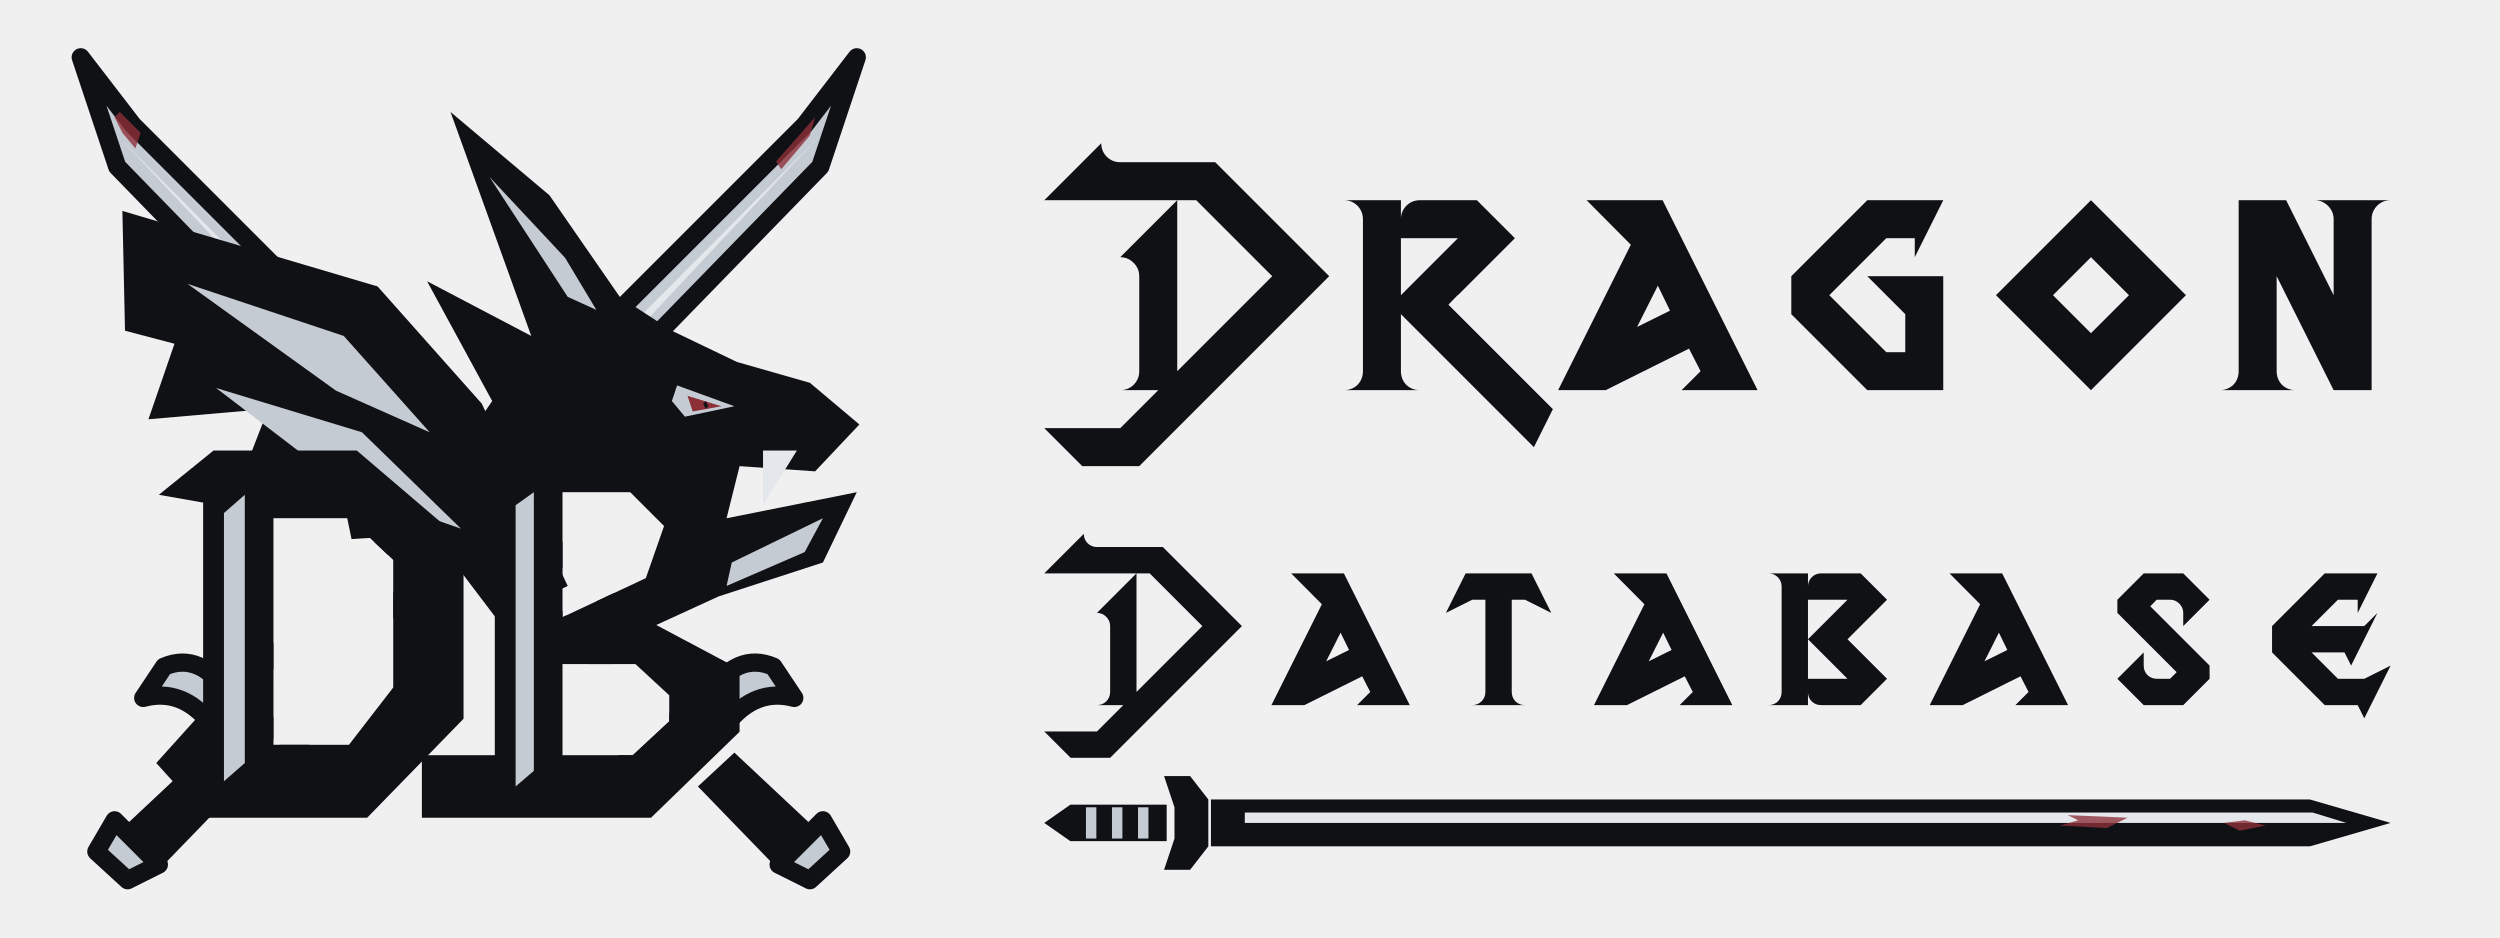
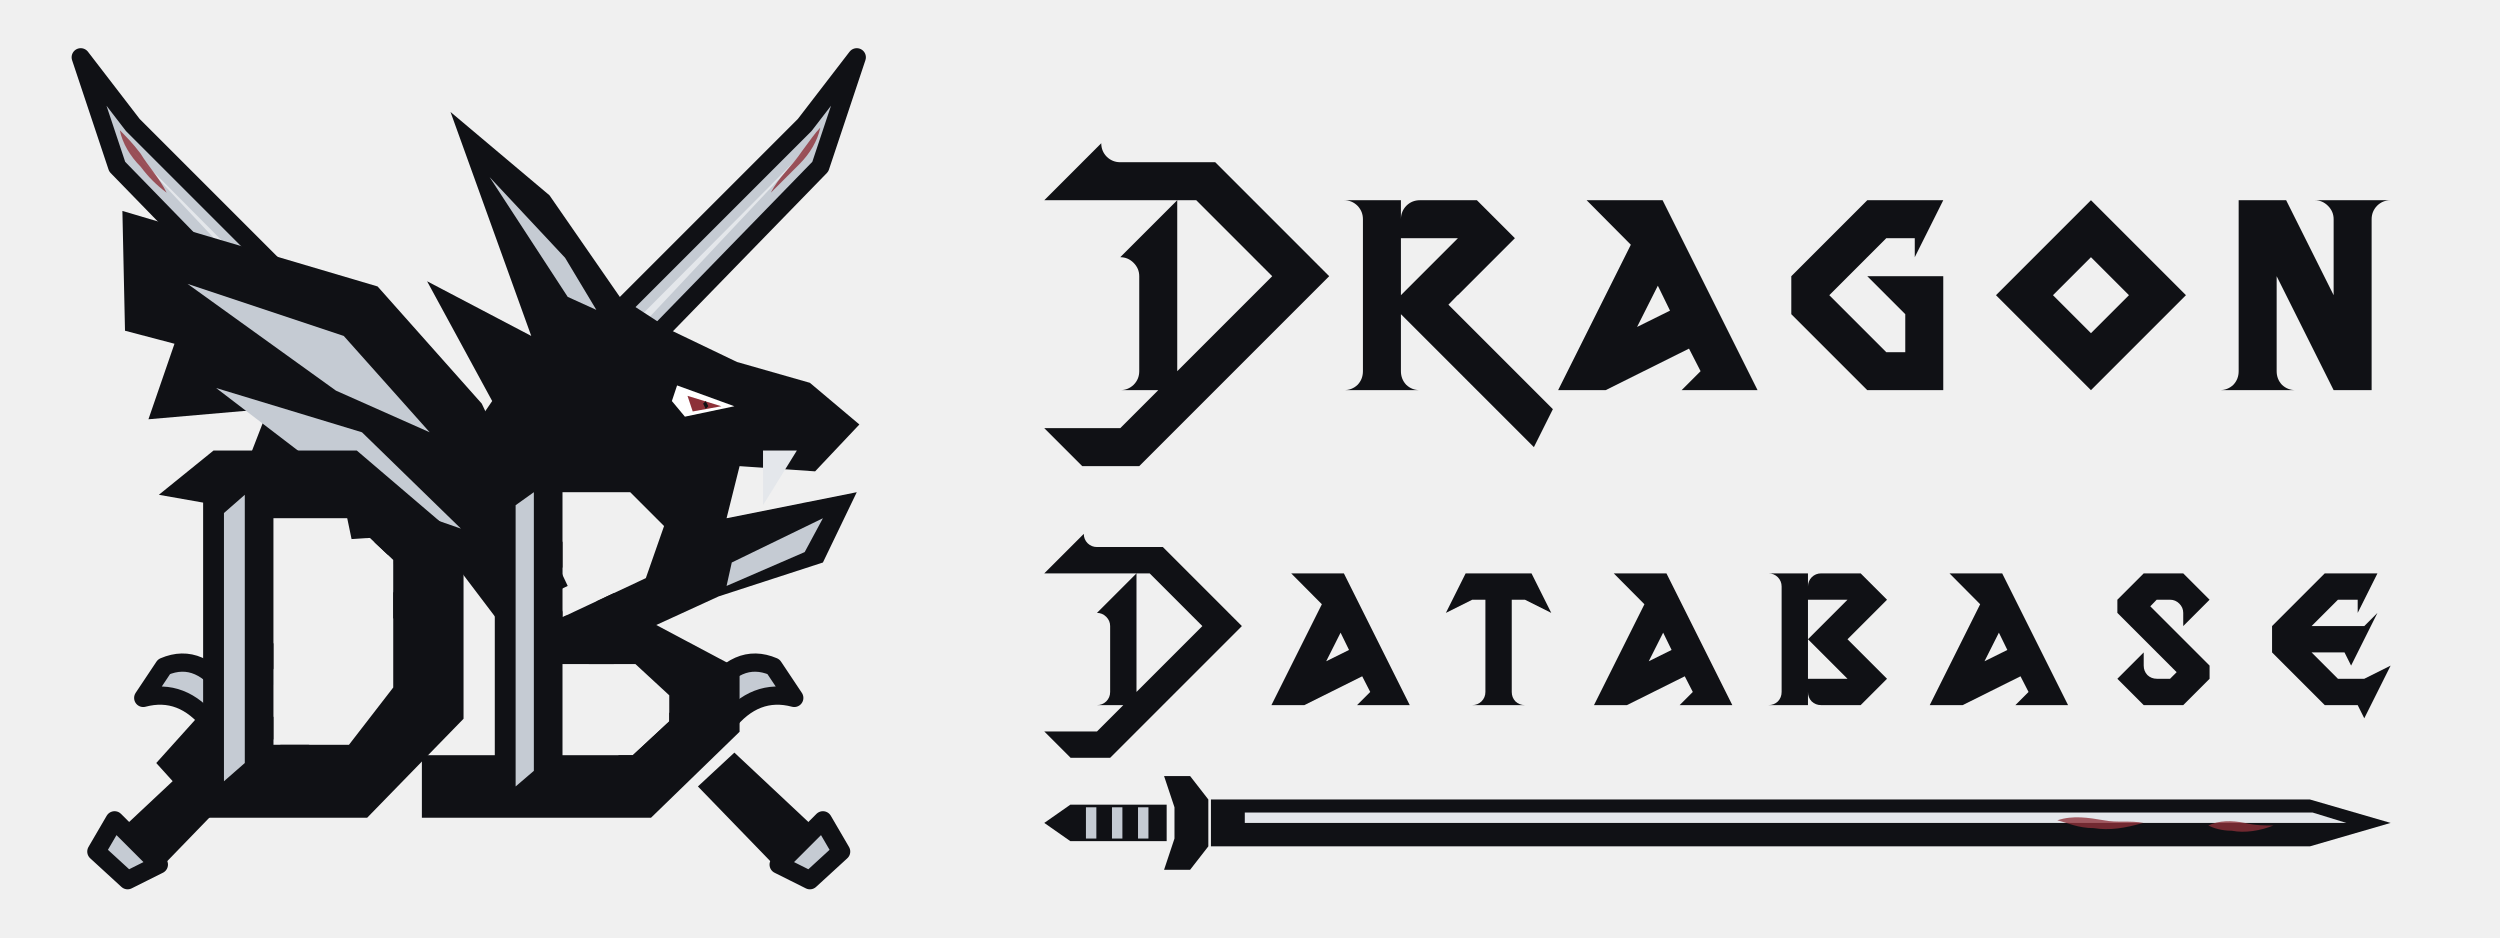
<svg xmlns="http://www.w3.org/2000/svg" viewBox="0 0 960 360" role="img" aria-labelledby="01-db-swordslapper-classic-title 01-db-swordslapper-classic-description">
  <defs>
    <linearGradient id="01-db-swordslapper-classic-silver-background" x1="0" y1="0" x2="0.85" y2="1">
      <stop offset="0" stop-color="#B9C1CC" />
      <stop offset="0.5" stop-color="#E4E7EB" />
      <stop offset="1" stop-color="#C5CBD3" />
    </linearGradient>
  </defs>
  <g aria-label="Dragon Database Swordmaw Hybrid logo" transform="translate(0 0) scale(1)" opacity="1">
    <g id="01-db-swordslapper-classic-logo-1-db-swordmaw-hybrid-mark" class="01-db-swordslapper-classic-logo-1-db-swordmaw-hybrid-mark">
      <defs>
        <mask x="0" y="0" width="360" height="360" id="01-db-swordslapper-classic-logo-1-db-swordmaw-hybrid-counter-mask" maskUnits="userSpaceOnUse">
          <rect x="0" y="0" width="360" height="360" fill="#FFFFFF" />
          <path fill="#000000" d="M105 199 L134 199 L151 215 L151 264 L134 286 L105 286 Z M216 189 L242 189 L255 202 L248 222 L216 237 Z M216 255 L244 255 L257 267 L257 277 L243 290 L216 290 Z" />
        </mask>
      </defs>
      <g fill="#C5CBD3" stroke="#101115" stroke-width="7" stroke-linejoin="round" id="01-db-swordslapper-classic-logo-1-db-swordmaw-hybrid-crossed-swords" class="01-db-swordslapper-classic-logo-1-db-swordmaw-hybrid-crossed-swords" mask="url(#01-db-swordslapper-classic-logo-1-db-swordmaw-hybrid-counter-mask)">
        <path id="01-db-swordslapper-classic-logo-1-db-swordmaw-hybrid-right-pointing-blade" class="db-swordmaw-hybrid-sword-blade" d="M84 273 L309 48 L329 22 L315 64 L99 286 Z" />
        <path id="01-db-swordslapper-classic-logo-1-db-swordmaw-hybrid-left-pointing-blade" class="db-swordmaw-hybrid-sword-blade" d="M276 273 L51 48 L31 22 L45 64 L261 286 Z" />
        <path fill="#E4E7EB" stroke="none" id="01-db-swordslapper-classic-logo-1-db-swordmaw-hybrid-right-blade-fuller" class="db-swordmaw-hybrid-blade-fuller" d="M97 271 L313 54 L100 281 Z" />
-         <path id="01-db-swordslapper-classic-logo-1-db-swordmaw-hybrid-right-blade-blood-smear" class="dragon-sword-blood-smear" fill="#8d3038" stroke="none" opacity=".8" d="M298 62L313 45L311 52L300 65Z" />
+         <path id="01-db-swordslapper-classic-logo-1-db-swordmaw-hybrid-right-blade-blood-smear" class="dragon-sword-blood-smear" fill="#8d3038" stroke="none" opacity=".8" d="M315 49C314 54 311 59 307 63C303 67 299 71 296 74C299 68 304 64 308 58C311 54 313 51 315 49Z" />
        <path fill="#E4E7EB" stroke="none" id="01-db-swordslapper-classic-logo-1-db-swordmaw-hybrid-left-blade-fuller" class="db-swordmaw-hybrid-blade-fuller" d="M263 271 L47 54 L260 281 Z" />
-         <path id="01-db-swordslapper-classic-logo-1-db-swordmaw-hybrid-left-blade-blood-smear" class="dragon-sword-blood-smear" fill="#8d3038" stroke="none" opacity=".8" d="M46 43L54 51L52 57L47 51L44 45Z" />
+         <path id="01-db-swordslapper-classic-logo-1-db-swordmaw-hybrid-left-blade-blood-smear" class="dragon-sword-blood-smear" fill="#8d3038" stroke="none" opacity=".8" d="M46 50C47 55 50 60 54 64C57 68 60 71 64 74C61 68 57 64 54 59C51 55 48 52 46 50Z" />
        <path fill="#101115" stroke="none" id="01-db-swordslapper-classic-logo-1-db-swordmaw-hybrid-left-sword-grip" class="db-swordmaw-hybrid-sword-grip" d="M78 289 L92 302 L61 334 L46 319 Z" />
        <path fill="#101115" stroke="none" id="01-db-swordslapper-classic-logo-1-db-swordmaw-hybrid-right-sword-grip" class="db-swordmaw-hybrid-sword-grip" d="M282 289 L268 302 L299 334 L314 319 Z" />
        <path id="01-db-swordslapper-classic-logo-1-db-swordmaw-hybrid-left-crossguard" class="db-swordmaw-hybrid-sword-crossguard" d="M63 256q14-6 25 11l27 20 9 10-9 10-13-16-21-13q-11-14-26-10Z" />
        <path id="01-db-swordslapper-classic-logo-1-db-swordmaw-hybrid-right-crossguard" class="db-swordmaw-hybrid-sword-crossguard" d="M297 256q-14-6-25 11l-27 20-9 10 9 10 13-16 21-13q11-14 26-10Z" />
        <path id="01-db-swordslapper-classic-logo-1-db-swordmaw-hybrid-left-pommel" class="db-swordmaw-hybrid-sword-pommel" d="M44 315 L61 332 L49 338 L37 327 Z" />
        <path id="01-db-swordslapper-classic-logo-1-db-swordmaw-hybrid-right-pommel" class="db-swordmaw-hybrid-sword-pommel" d="M316 315 L299 332 L311 338 L323 327 Z" />
      </g>
      <path fill="#101115" id="01-db-swordslapper-classic-logo-1-db-swordmaw-hybrid-swept-wing" class="01-db-swordslapper-classic-logo-1-db-swordmaw-hybrid-swept-wing" d="M47 81 L145 110 L185 155 L218 225 L191 238 L166 205 L135 207 L130 183 L91 188 L103 157 L57 161 L67 132 L48 127 Z" />
      <path fill="#C5CBD3" id="01-db-swordslapper-classic-logo-1-db-swordmaw-hybrid-wing-membranes" class="01-db-swordslapper-classic-logo-1-db-swordmaw-hybrid-wing-membranes" d="M72 109 L132 129 L165 166 L129 150 Z M83 149 L139 166 L177 203 L134 188 Z" />
      <path fill="#101115" fill-rule="evenodd" id="01-db-swordslapper-classic-logo-1-db-swordmaw-hybrid-letter-d" class="01-db-swordslapper-classic-logo-1-db-swordmaw-hybrid-letter-d" d="M61 190 L82 173 L137 173 L178 208 L178 276 L141 314 L79 314 L60 293 L78 273 L78 193 Z M105 199 L134 199 L151 215 L151 264 L134 286 L105 286 Z" />
      <path fill="#101115" fill-rule="evenodd" id="01-db-swordslapper-classic-logo-1-db-swordmaw-hybrid-dragon-letter-b" class="01-db-swordslapper-classic-logo-1-db-swordmaw-hybrid-dragon-letter-b" d="M176 173 L189 154 L164 108 L204 129 L173 43 L211 75 L238 114 L258 127 L283 139 L311 147 L330 163 L313 181 L284 179 L279 199 L329 189 L316 216 L276 229 L252 240 L284 257 L284 281 L250 314 L162 314 L162 290 L190 290 L190 193 Z M216 189 L242 189 L255 202 L248 222 L216 237 Z M216 255 L244 255 L257 267 L257 277 L243 290 L216 290 Z" />
      <path fill="#C5CBD3" id="01-db-swordslapper-classic-logo-1-db-swordmaw-hybrid-d-stem-facet" class="db-swordmaw-hybrid-letter-facet" d="M86 197 L94 190 L94 293 L86 300 Z" />
      <path fill="#C5CBD3" id="01-db-swordslapper-classic-logo-1-db-swordmaw-hybrid-b-stem-facet" class="db-swordmaw-hybrid-letter-facet" d="M198 194 L205 189 L205 296 L198 302 Z" />
      <path fill="#C5CBD3" id="01-db-swordslapper-classic-logo-1-db-swordmaw-hybrid-long-horn-facet" class="01-db-swordslapper-classic-logo-1-db-swordmaw-hybrid-long-horn-facet" d="M188 68 L217 99 L229 119 L218 114 Z" />
      <g id="01-db-swordslapper-classic-logo-1-db-swordmaw-hybrid-dragon-eye" class="dragon-logo-eye">
-         <path id="01-db-swordslapper-classic-logo-1-db-swordmaw-hybrid-dragon-eye-socket" class="dragon-logo-eye-socket" fill="#C5CBD3" d="M260 148L282 156L263 160L258 154Z" />
+         <path id="01-db-swordslapper-classic-logo-1-db-swordmaw-hybrid-dragon-eye-socket" class="dragon-logo-eye-socket" fill="#FFFFFF" d="M260 148L282 156L263 160L258 154Z" />
        <path id="01-db-swordslapper-classic-logo-1-db-swordmaw-hybrid-dragon-eye-red" class="dragon-logo-eye-red" fill="#8d3038" d="M264 152L277 156L266 158Z" />
        <path id="01-db-swordslapper-classic-logo-1-db-swordmaw-hybrid-dragon-eye-pupil" class="dragon-logo-eye-pupil" fill="#101115" d="M271 154L272 156L271 157L270 155Z" />
      </g>
      <path fill="#E4E7EB" id="01-db-swordslapper-classic-logo-1-db-swordmaw-hybrid-long-fang" class="01-db-swordslapper-classic-logo-1-db-swordmaw-hybrid-long-fang" d="M293 173 L306 173 L293 194 Z" />
      <path fill="#C5CBD3" id="01-db-swordslapper-classic-logo-1-db-swordmaw-hybrid-broad-jaw-facet" class="01-db-swordslapper-classic-logo-1-db-swordmaw-hybrid-broad-jaw-facet" d="M281 216 L316 199 L309 212 L279 225 Z" />
    </g>
  </g>
  <g id="01-db-swordslapper-classic-word-2" role="img" aria-label="Dragon" data-font="DragonSlapper" data-license="https://creativecommons.org/licenses/by-sa/3.0/" data-ink-left="401" data-ink-right="918" fill="#101115" transform="translate(430.1765 149.8235) scale(0.1139706 -0.1139706)">
    <g id="01-db-swordslapper-classic-word-2-letter-0" transform="translate(0 0)">
      <path d="M-128 -256 -256 -128H0L128 0H0Q26 0 45 18Q64 37 64 64V384Q64 410 45 429Q26 448 0 448L192 640V64L512 384L256 640H-256L-64 832Q-64 805 -45 786Q-26 768 0 768H320L704 384L64 -256Z" />
    </g>
    <g id="01-db-swordslapper-classic-word-2-letter-1" transform="translate(817.6516 0)">
      <path d="M128 320 320 512H128ZM576 -192 128 256V64Q128 37 146 18Q165 0 192 0H-64Q-37 0 -18 18Q0 37 0 64V576Q0 602 -18 621Q-37 640 -64 640H128V576Q128 602 146 621Q165 640 192 640H384L512 512L320 320H319L288 288L640 -64Z" />
    </g>
    <g id="01-db-swordslapper-classic-word-2-letter-2" transform="translate(1571.303 0)">
      <path d="M170 213 281 268 240 352ZM-96 0 149 490 0 640H256L576 0H320L384 64L345 140L64 0Z" />
    </g>
    <g id="01-db-swordslapper-classic-word-2-letter-3" transform="translate(2260.955 0)">
      <path d="M256 0 0 256V384L256 640H512L416 448V512H320L128 320L320 128H384V256L256 384H512V0Z" />
    </g>
    <g id="01-db-swordslapper-classic-word-2-letter-4" transform="translate(3014.606 0)">
      <path d="M256 192 384 320 256 448 128 320ZM256 0 -64 320 256 640 576 320Z" />
    </g>
    <g id="01-db-swordslapper-classic-word-2-letter-5" transform="translate(3768.258 0)">
      <path d="M-64 0Q-37 0 -18 18Q0 37 0 64V640H160L320 320V576Q320 602 301 621Q282 640 256 640H512Q485 640 466 621Q448 602 448 576V0H320L128 384V64Q128 37 146 18Q165 0 192 0Z" />
    </g>
  </g>
  <g id="01-db-swordslapper-classic-word-3" role="img" aria-label="Database" data-font="DragonSlapper" data-license="https://creativecommons.org/licenses/by-sa/3.0/" data-ink-left="401" data-ink-right="918" fill="#101115" transform="translate(421.2353 270.7647) scale(0.07904412 -0.07904412)">
    <g id="01-db-swordslapper-classic-word-3-letter-0" transform="translate(0 0)">
      <path d="M-128 -256 -256 -128H0L128 0H0Q26 0 45 18Q64 37 64 64V384Q64 410 45 429Q26 448 0 448L192 640V64L512 384L256 640H-256L-64 832Q-64 805 -45 786Q-26 768 0 768H320L704 384L64 -256Z" />
    </g>
    <g id="01-db-swordslapper-classic-word-3-letter-1" transform="translate(943.5216 0)">
      <path d="M170 213 281 268 240 352ZM-96 0 149 490 0 640H256L576 0H320L384 64L345 140L64 0Z" />
    </g>
    <g id="01-db-swordslapper-classic-word-3-letter-2" transform="translate(1759.043 0)">
      <path d="M64 0Q90 0 109 18Q128 37 128 64V512H64L-64 448L32 640H352L448 448L320 512H256V64Q256 37 274 18Q293 0 320 0Z" />
    </g>
    <g id="01-db-swordslapper-classic-word-3-letter-3" transform="translate(2510.565 0)">
      <path d="M170 213 281 268 240 352ZM-96 0 149 490 0 640H256L576 0H320L384 64L345 140L64 0Z" />
    </g>
    <g id="01-db-swordslapper-classic-word-3-letter-4" transform="translate(3326.086 0)">
      <path d="M320 128 128 320 320 512H128V128ZM-64 0Q-37 0 -18 18Q0 37 0 64V576Q0 602 -18 621Q-37 640 -64 640H128V576Q128 602 146 621Q165 640 192 640H384L512 512L320 320L512 128L384 0H192Q165 0 146 18Q128 37 128 64V0Z" />
    </g>
    <g id="01-db-swordslapper-classic-word-3-letter-5" transform="translate(4141.608 0)">
      <path d="M170 213 281 268 240 352ZM-96 0 149 490 0 640H256L576 0H320L384 64L345 140L64 0Z" />
    </g>
    <g id="01-db-swordslapper-classic-word-3-letter-6" transform="translate(4957.13 0)">
      <path d="M128 0 0 128 128 256V192Q128 165 146 146Q165 128 192 128H256L288 160L0 448V512L128 640H320L448 512L320 384V448Q320 474 301 493Q282 512 256 512H191L160 480L448 192V128L320 0Z" />
    </g>
    <g id="01-db-swordslapper-classic-word-3-letter-7" transform="translate(5772.651 0)">
      <path d="M384 -64 352 0H192L-64 256V384L192 640H448L352 448V512H256L128 384H384L448 448L320 192L288 256H128L256 128H384L512 192Z" />
    </g>
  </g>
  <g id="01-db-swordslapper-classic-db-swordmaw-hybrid-wordmark-sword" fill="#101115">
    <path id="01-db-swordslapper-classic-db-swordmaw-hybrid-underline-blade" d="M465 307h422l31 9-31 9H465Z" />
    <path id="01-db-swordslapper-classic-db-swordmaw-hybrid-blade-fuller" fill="#E4E7EB" d="M478 312h410l13 4H478Z" />
-     <path id="01-db-swordslapper-classic-wordmark-blood-smears" class="dragon-sword-blood-smear" fill="#8d3038" opacity=".78" d="M794 313L817 314L809 318L791 317L798 315ZM854 316L862 315L870 317L860 319Z" />
+     <path id="01-db-swordslapper-classic-wordmark-blood-smears" class="dragon-sword-blood-smear" fill="#8d3038" opacity=".78" d="M790 315C796 313 802 314 808 315C813 316 818 315 823 316C816 318 810 319 804 318C798 318 794 316 790 315ZM848 317C852 315 857 315 862 316C866 317 870 317 873 317C868 319 862 320 857 319C853 319 850 318 848 317Z" />
    <path id="01-db-swordslapper-classic-db-swordmaw-hybrid-underline-guard" d="M447 298h10l7 9v18l-7 9h-10l4-12v-12Z" />
    <path id="01-db-swordslapper-classic-db-swordmaw-hybrid-underline-grip" d="M411 309h37v14h-37l-10-7Z" />
    <path id="01-db-swordslapper-classic-db-swordmaw-hybrid-grip-wrap" fill="#C5CBD3" d="M417 310h4v12h-4Zm10 0h4v12h-4Zm10 0h4v12h-4Z" />
  </g>
</svg>
